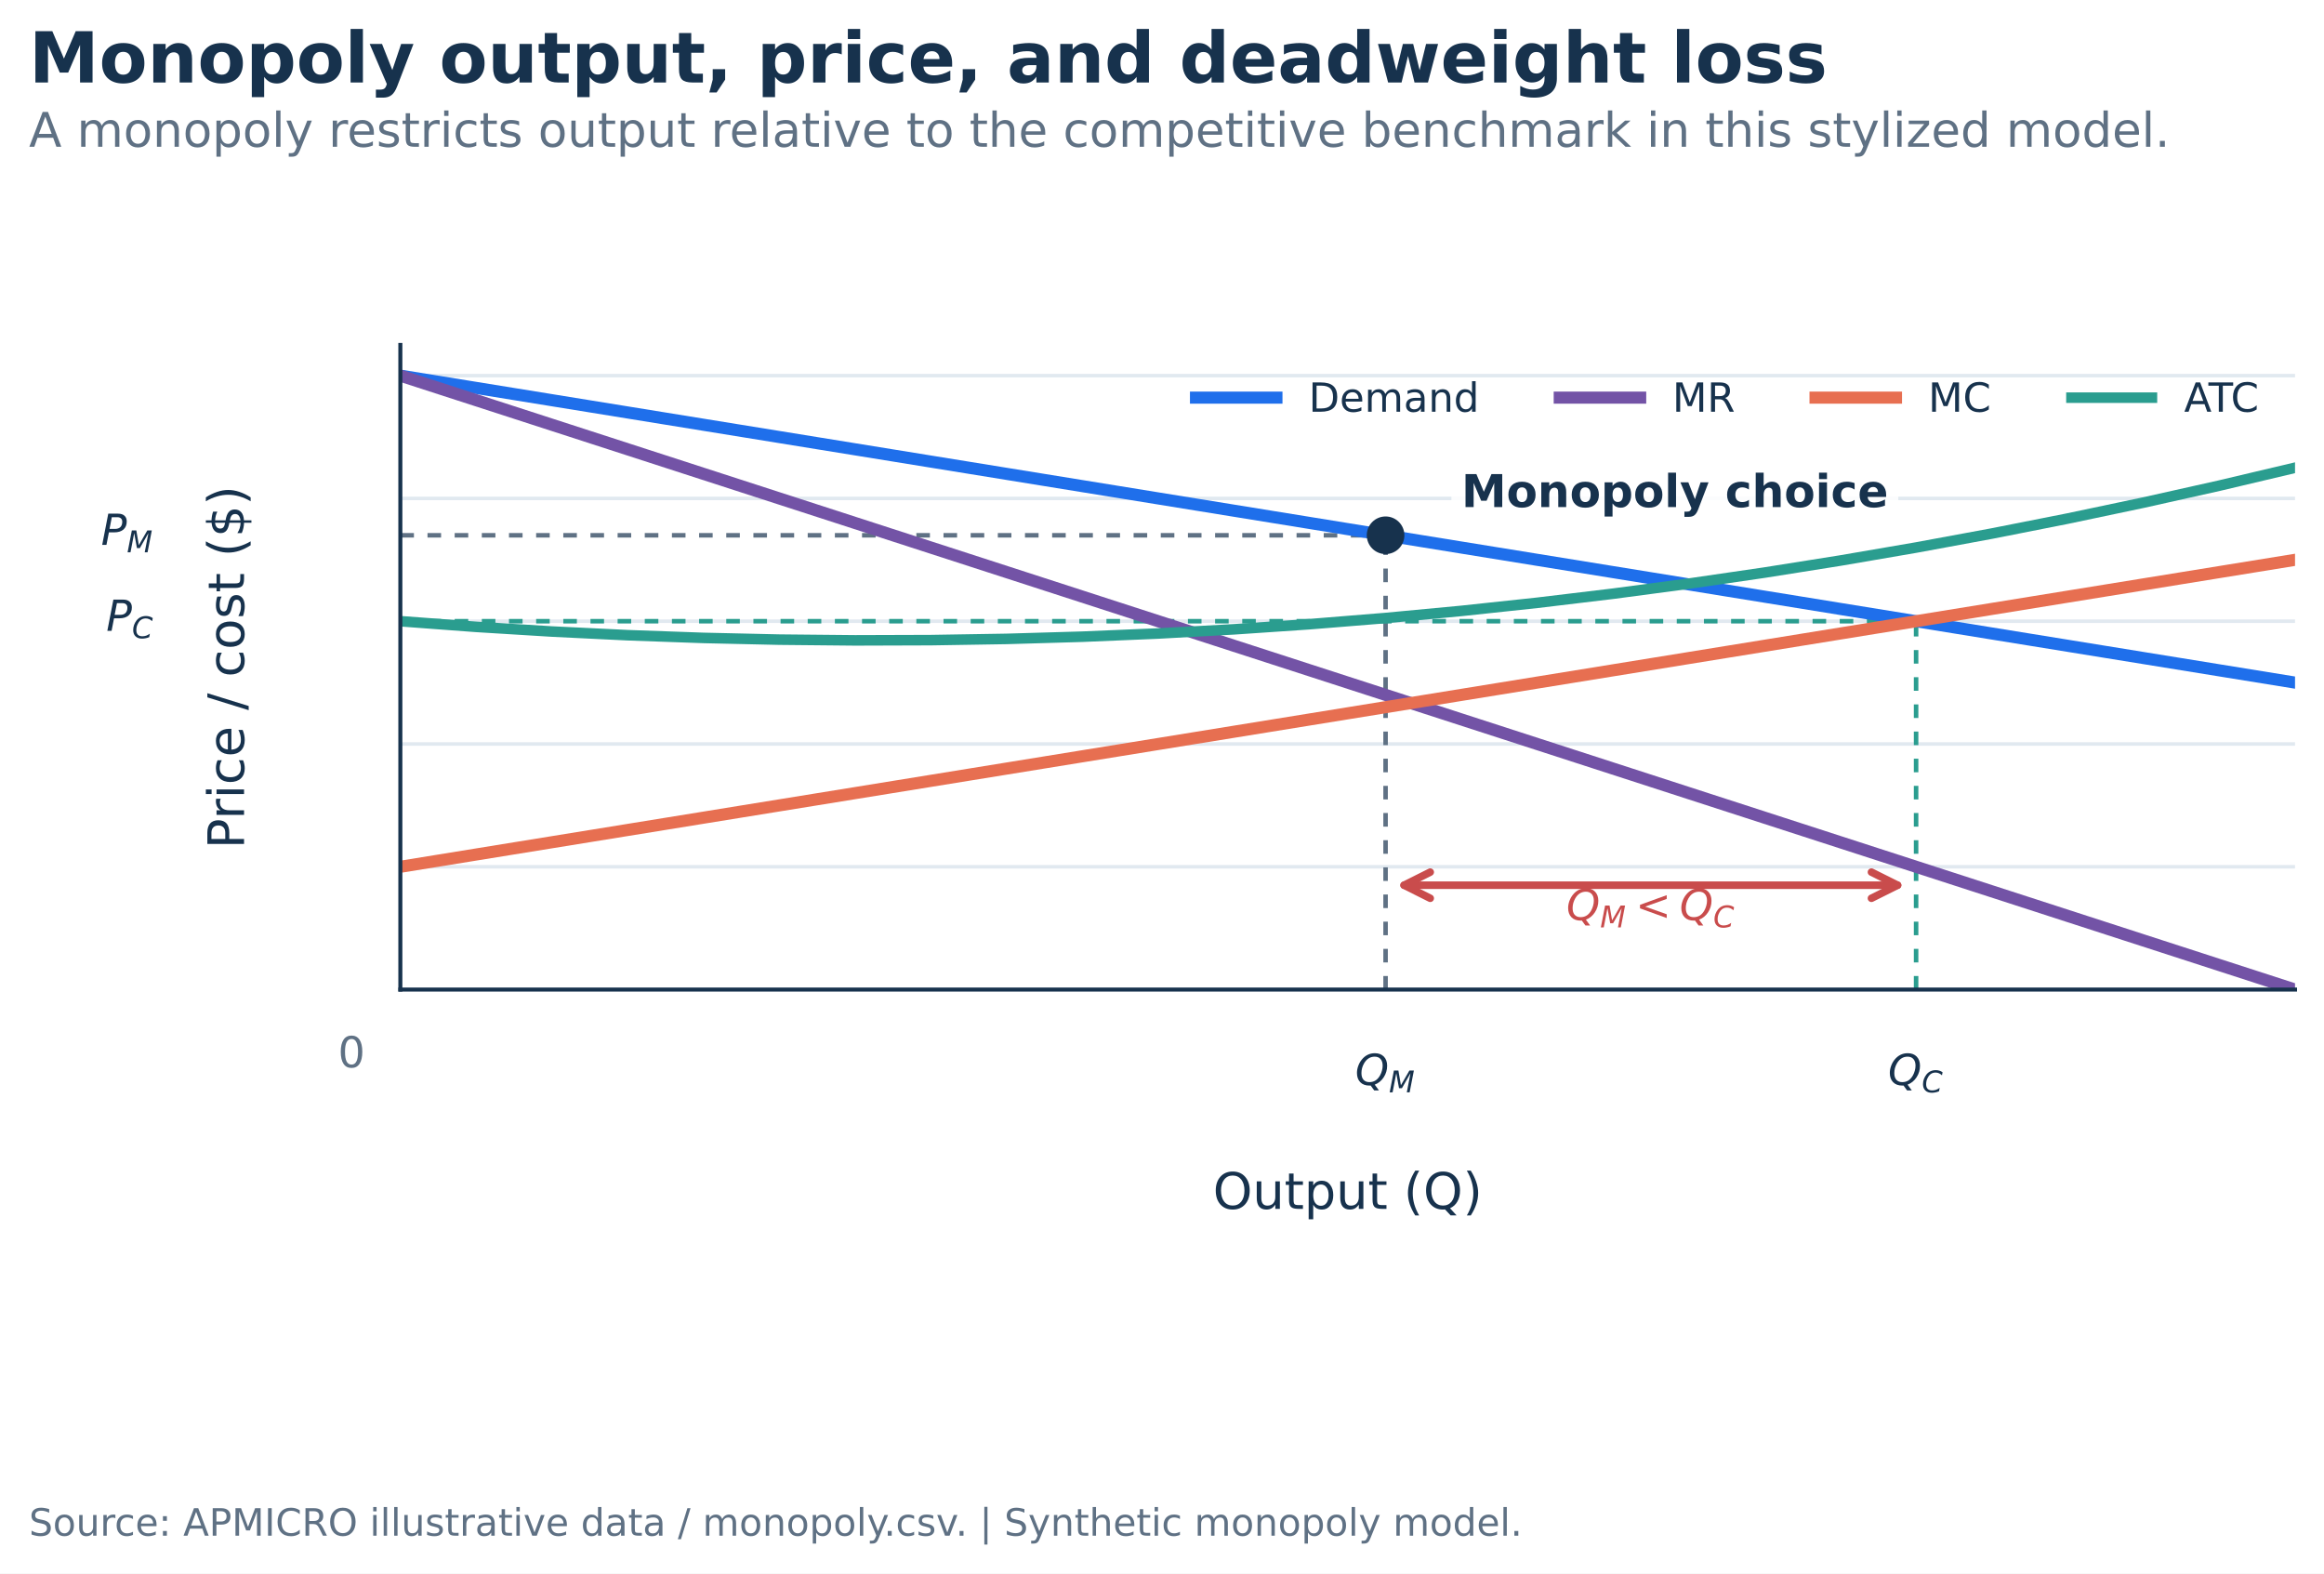
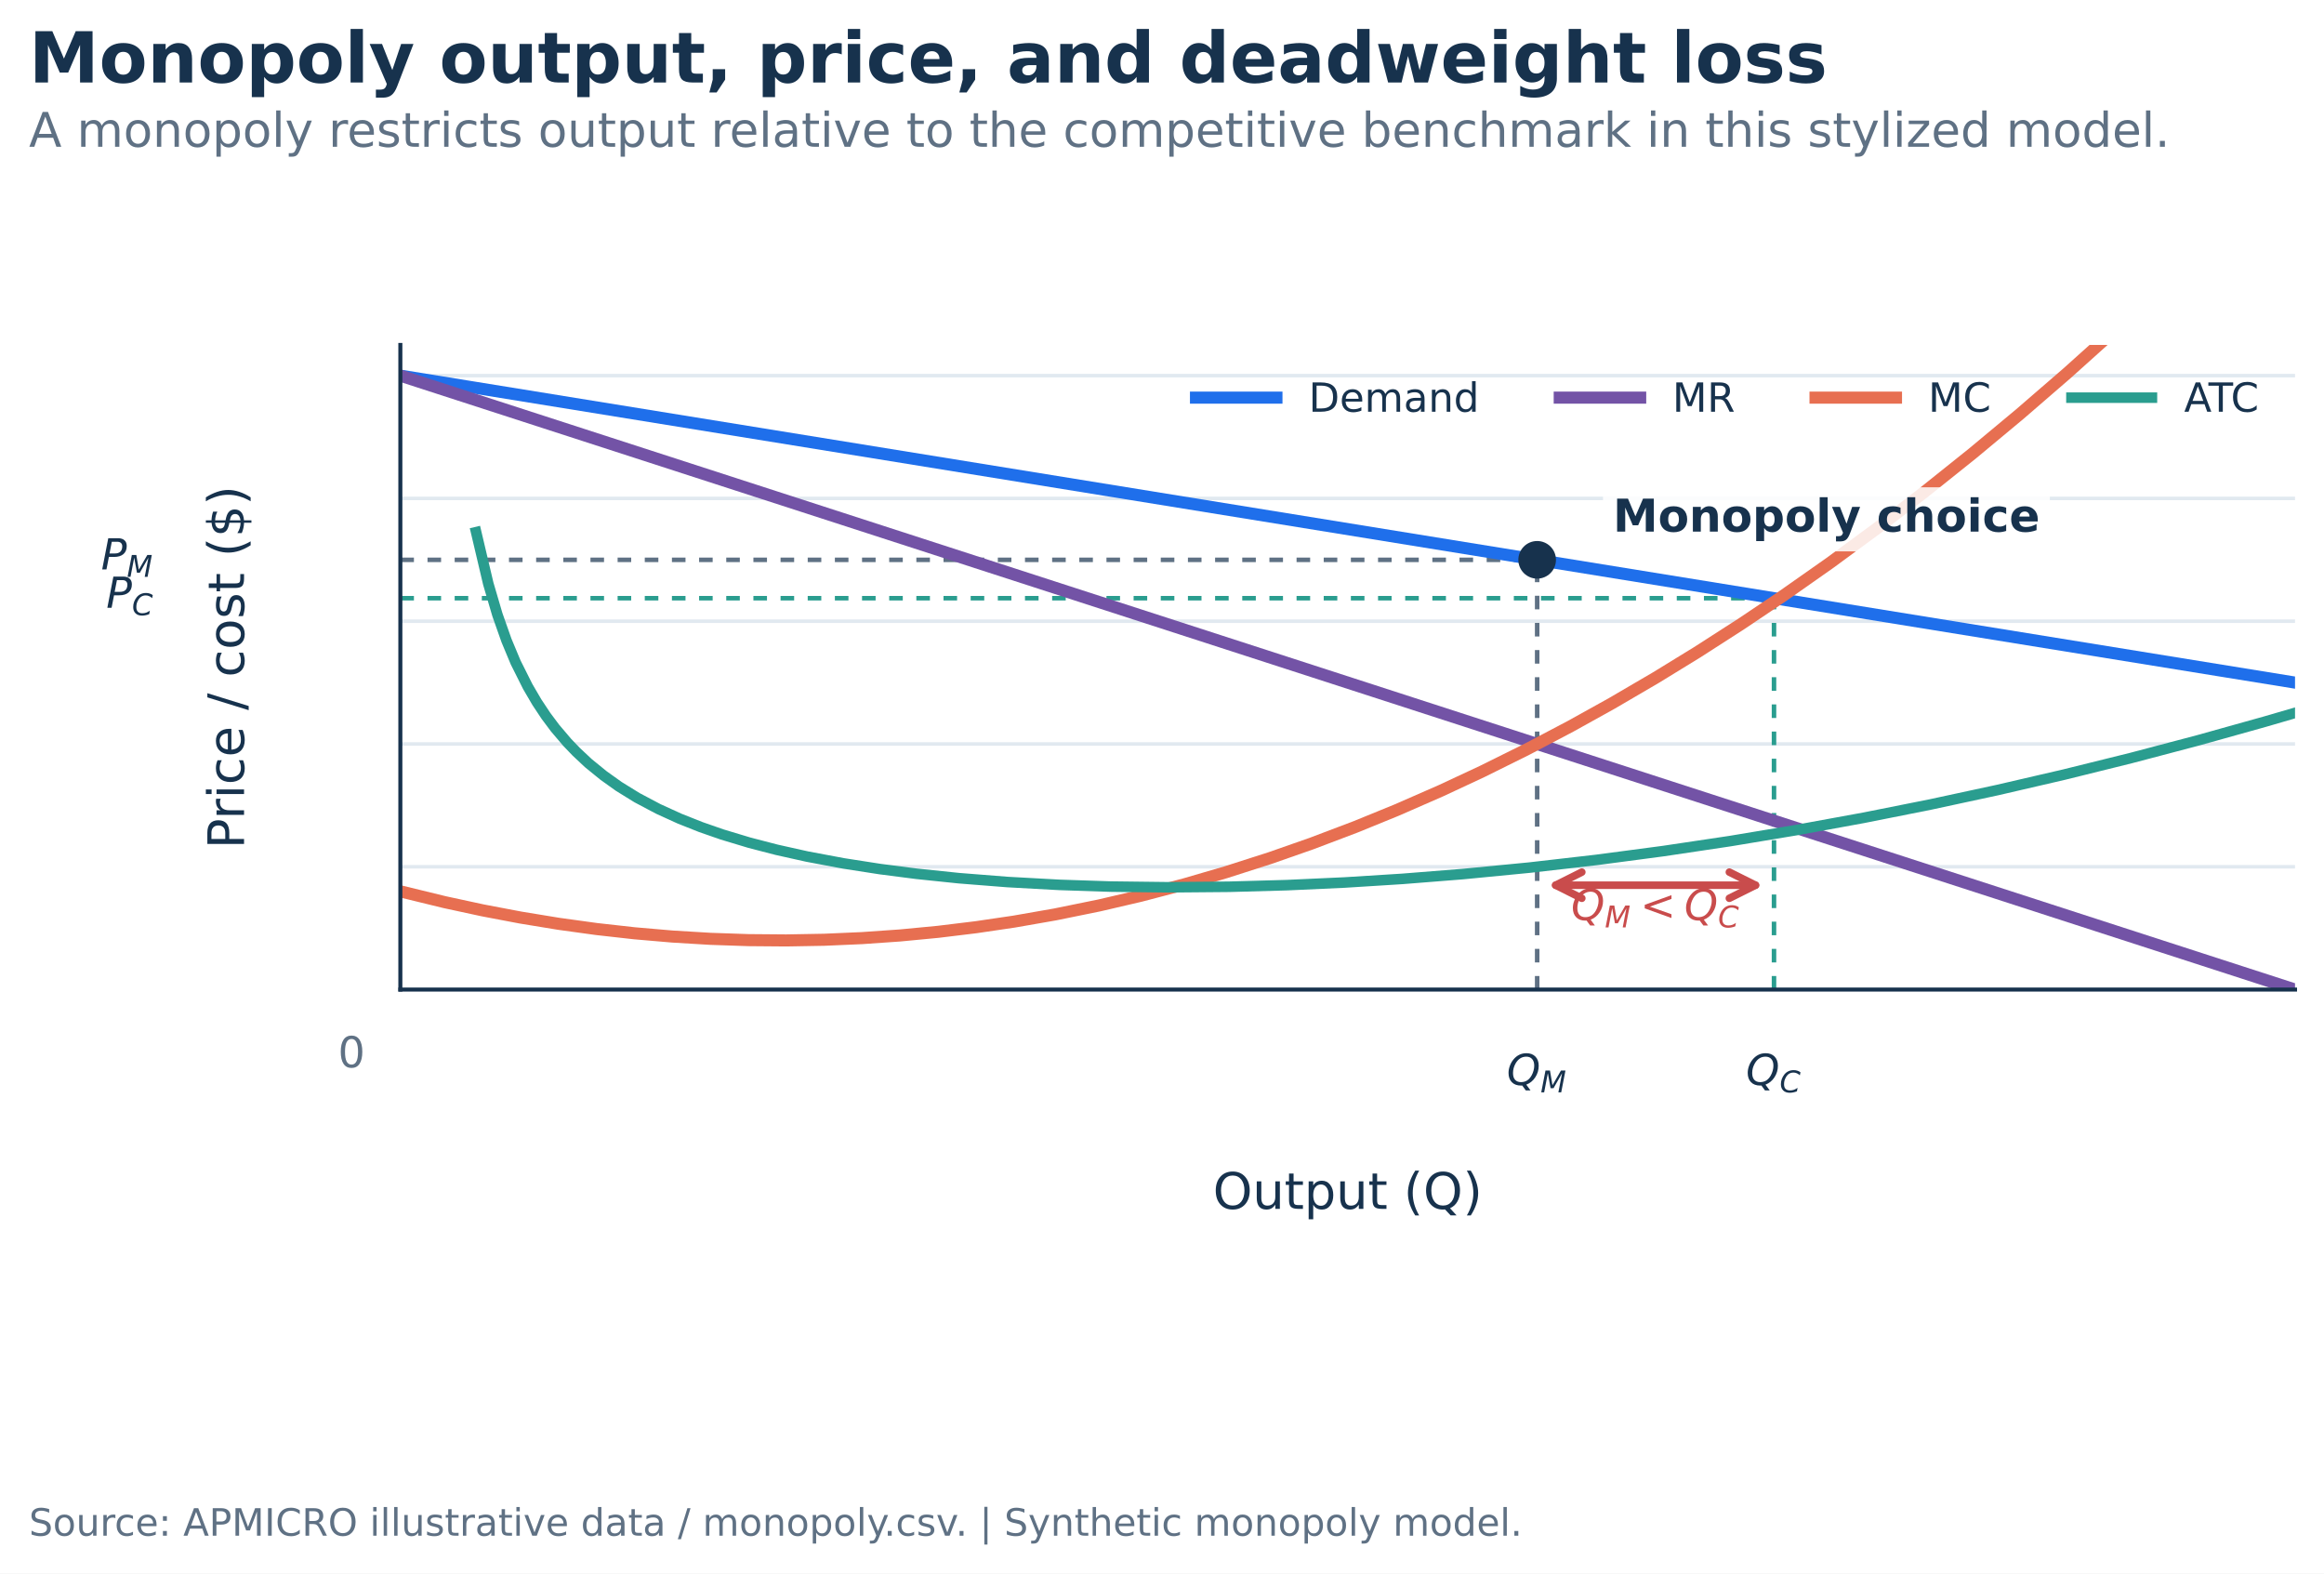
<svg xmlns="http://www.w3.org/2000/svg" xmlns:xlink="http://www.w3.org/1999/xlink" width="462.096pt" height="312.84pt" viewBox="0 0 462.096 312.84" version="1.1">
  <defs>
    <style type="text/css">*{stroke-linejoin: round; stroke-linecap: butt}</style>
  </defs>
  <g id="figure_1">
    <g id="patch_1">
-       <path d="M 0 312.84 L 462.096 312.84 L 462.096 0 L 0 0 z " style="fill: #ffffff" />
+       <path d="M 0 312.84  L 462.096 312.84  L 462.096 0  L 0 0  z " style="fill: #ffffff" />
    </g>
    <g id="axes_1">
      <g id="patch_2">
-         <path d="M 79.604 196.74 L 456.336 196.74 L 456.336 68.58 L 79.604 68.58 z " style="fill: #ffffff" />
+         <path d="M 79.604 196.74  L 456.336 196.74  L 456.336 68.58  L 79.604 68.58  z " style="fill: #ffffff" />
      </g>
      <g id="matplotlib.axis_1">
        <g id="xtick_1">
          <g id="line2d_1" />
        </g>
        <g id="xtick_2">
          <g id="line2d_2" />
        </g>
        <g id="xtick_3">
          <g id="line2d_3" />
        </g>
        <g id="xtick_4">
          <g id="line2d_4" />
        </g>
        <g id="xtick_5">
          <g id="line2d_5" />
        </g>
        <g id="xtick_6">
          <g id="line2d_6" />
        </g>
        <g id="text_1">
          <text style="font-size: 10px; font-family: 'DejaVu Sans'; text-anchor: middle; fill: #17324d" x="267.97" y="240.338" transform="rotate(-0 267.9702 240.3384)">Output (Q)</text>
        </g>
      </g>
      <g id="matplotlib.axis_2">
        <g id="ytick_1">
          <g id="line2d_7">
-             <path d="M 79.604 196.74 L 456.336 196.74 " clip-path="url(#pf7b05a1217)" style="fill: none; stroke: #d9e3ec; stroke-opacity: 0.8; stroke-width: 0.7; stroke-linecap: square" />
+             <path d="M 79.604 196.74  L 456.336 196.74  " clip-path="url(#p310f3e7533)" style="fill: none; stroke: #d9e3ec; stroke-opacity: 0.8; stroke-width: 0.7; stroke-linecap: square" />
          </g>
          <g id="line2d_8" />
        </g>
        <g id="ytick_2">
          <g id="line2d_9">
-             <path d="M 79.604 172.329 L 456.336 172.329 " clip-path="url(#pf7b05a1217)" style="fill: none; stroke: #d9e3ec; stroke-opacity: 0.8; stroke-width: 0.7; stroke-linecap: square" />
+             <path d="M 79.604 172.329  L 456.336 172.329  " clip-path="url(#p310f3e7533)" style="fill: none; stroke: #d9e3ec; stroke-opacity: 0.8; stroke-width: 0.7; stroke-linecap: square" />
          </g>
          <g id="line2d_10" />
        </g>
        <g id="ytick_3">
          <g id="line2d_11">
-             <path d="M 79.604 147.917 L 456.336 147.917 " clip-path="url(#pf7b05a1217)" style="fill: none; stroke: #d9e3ec; stroke-opacity: 0.8; stroke-width: 0.7; stroke-linecap: square" />
+             <path d="M 79.604 147.917  L 456.336 147.917  " clip-path="url(#p310f3e7533)" style="fill: none; stroke: #d9e3ec; stroke-opacity: 0.8; stroke-width: 0.7; stroke-linecap: square" />
          </g>
          <g id="line2d_12" />
        </g>
        <g id="ytick_4">
          <g id="line2d_13">
-             <path d="M 79.604 123.506 L 456.336 123.506 " clip-path="url(#pf7b05a1217)" style="fill: none; stroke: #d9e3ec; stroke-opacity: 0.8; stroke-width: 0.7; stroke-linecap: square" />
+             <path d="M 79.604 123.506  L 456.336 123.506  " clip-path="url(#p310f3e7533)" style="fill: none; stroke: #d9e3ec; stroke-opacity: 0.8; stroke-width: 0.7; stroke-linecap: square" />
          </g>
          <g id="line2d_14" />
        </g>
        <g id="ytick_5">
          <g id="line2d_15">
-             <path d="M 79.604 99.094 L 456.336 99.094 " clip-path="url(#pf7b05a1217)" style="fill: none; stroke: #d9e3ec; stroke-opacity: 0.8; stroke-width: 0.7; stroke-linecap: square" />
+             <path d="M 79.604 99.094  L 456.336 99.094  " clip-path="url(#p310f3e7533)" style="fill: none; stroke: #d9e3ec; stroke-opacity: 0.8; stroke-width: 0.7; stroke-linecap: square" />
          </g>
          <g id="line2d_16" />
        </g>
        <g id="ytick_6">
          <g id="line2d_17">
-             <path d="M 79.604 74.683 L 456.336 74.683 " clip-path="url(#pf7b05a1217)" style="fill: none; stroke: #d9e3ec; stroke-opacity: 0.8; stroke-width: 0.7; stroke-linecap: square" />
+             <path d="M 79.604 74.683  L 456.336 74.683  " clip-path="url(#p310f3e7533)" style="fill: none; stroke: #d9e3ec; stroke-opacity: 0.8; stroke-width: 0.7; stroke-linecap: square" />
          </g>
          <g id="line2d_18" />
        </g>
        <g id="text_2">
          <text style="font-size: 10px; font-family: 'DejaVu Sans'; text-anchor: middle; fill: #17324d" x="48.525" y="132.66" transform="rotate(-90 48.52473 132.66)">Price / cost ($)</text>
        </g>
      </g>
      <g id="line2d_19">
-         <path d="M 275.505 196.74 L 275.505 106.418 " clip-path="url(#pf7b05a1217)" style="fill: none; stroke-dasharray: 2.7,2.7; stroke-dashoffset: 0; stroke: #5f7184; stroke-width: 0.9" />
+         <path d="M 305.643 196.74  L 305.643 111.3  " clip-path="url(#p310f3e7533)" style="fill: none; stroke-dasharray: 2.7,2.7; stroke-dashoffset: 0; stroke: #5f7184; stroke-width: 0.9" />
      </g>
      <g id="line2d_20">
-         <path d="M 79.604 106.418 L 275.505 106.418 " clip-path="url(#pf7b05a1217)" style="fill: none; stroke-dasharray: 2.7,2.7; stroke-dashoffset: 0; stroke: #5f7184; stroke-width: 0.9" />
+         <path d="M 79.604 111.3  L 305.643 111.3  " clip-path="url(#p310f3e7533)" style="fill: none; stroke-dasharray: 2.7,2.7; stroke-dashoffset: 0; stroke: #5f7184; stroke-width: 0.9" />
      </g>
      <g id="line2d_21">
-         <path d="M 380.99 196.74 L 380.99 123.506 " clip-path="url(#pf7b05a1217)" style="fill: none; stroke-dasharray: 2.7,2.7; stroke-dashoffset: 0; stroke: #2a9d8f; stroke-width: 0.9" />
+         <path d="M 352.735 196.74  L 352.735 118.929  " clip-path="url(#p310f3e7533)" style="fill: none; stroke-dasharray: 2.7,2.7; stroke-dashoffset: 0; stroke: #2a9d8f; stroke-width: 0.9" />
      </g>
      <g id="line2d_22">
-         <path d="M 79.604 123.506 L 380.99 123.506 " clip-path="url(#pf7b05a1217)" style="fill: none; stroke-dasharray: 2.7,2.7; stroke-dashoffset: 0; stroke: #2a9d8f; stroke-width: 0.9" />
+         <path d="M 79.604 118.929  L 352.735 118.929  " clip-path="url(#p310f3e7533)" style="fill: none; stroke-dasharray: 2.7,2.7; stroke-dashoffset: 0; stroke: #2a9d8f; stroke-width: 0.9" />
      </g>
      <g id="line2d_23">
-         <path d="M 79.604 74.683 L 94.674 77.124 L 109.743 79.565 L 124.812 82.006 L 139.881 84.447 L 154.951 86.889 L 170.02 89.33 L 185.089 91.771 L 200.159 94.212 L 215.228 96.653 L 230.297 99.094 L 245.366 101.535 L 260.436 103.977 L 275.505 106.418 L 290.574 108.859 L 305.643 111.3 L 320.713 113.741 L 335.782 116.182 L 350.851 118.623 L 365.92 121.065 L 380.99 123.506 L 396.059 125.947 L 411.128 128.388 L 426.197 130.829 L 441.267 133.27 L 456.336 135.711 " clip-path="url(#pf7b05a1217)" style="fill: none; stroke: #1f6feb; stroke-width: 2.4; stroke-linecap: square" />
+         <path d="M 79.604 74.683  L 456.336 135.711  L 456.336 135.711  " clip-path="url(#p310f3e7533)" style="fill: none; stroke: #1f6feb; stroke-width: 2.4; stroke-linecap: square" />
      </g>
      <g id="line2d_24">
-         <path d="M 79.604 74.683 L 94.674 79.565 L 109.743 84.447 L 124.812 89.33 L 139.881 94.212 L 154.951 99.094 L 170.02 103.977 L 185.089 108.859 L 200.159 113.741 L 215.228 118.623 L 230.297 123.506 L 245.366 128.388 L 260.436 133.27 L 275.505 138.153 L 290.574 143.035 L 305.643 147.917 L 320.713 152.799 L 335.782 157.682 L 350.851 162.564 L 365.92 167.446 L 380.99 172.329 L 396.059 177.211 L 411.128 182.093 L 426.197 186.975 L 441.267 191.858 L 456.336 196.74 " clip-path="url(#pf7b05a1217)" style="fill: none; stroke: #7353a6; stroke-width: 2.4; stroke-linecap: square" />
+         <path d="M 79.604 74.683  L 456.336 196.74  L 456.336 196.74  " clip-path="url(#p310f3e7533)" style="fill: none; stroke: #7353a6; stroke-width: 2.4; stroke-linecap: square" />
      </g>
      <g id="line2d_25">
-         <path d="M 79.604 172.329 L 94.674 169.887 L 109.743 167.446 L 124.812 165.005 L 139.881 162.564 L 154.951 160.123 L 170.02 157.682 L 185.089 155.241 L 200.159 152.799 L 215.228 150.358 L 230.297 147.917 L 245.366 145.476 L 260.436 143.035 L 275.505 140.594 L 290.574 138.153 L 305.643 135.711 L 320.713 133.27 L 335.782 130.829 L 350.851 128.388 L 365.92 125.947 L 380.99 123.506 L 396.059 121.065 L 411.128 118.623 L 426.197 116.182 L 441.267 113.741 L 456.336 111.3 " clip-path="url(#pf7b05a1217)" style="fill: none; stroke: #e76f51; stroke-width: 2.4; stroke-linecap: square" />
+         <path d="M 79.604 177.211  L 88.41 179.358  L 95.957 180.988  L 103.504 182.422  L 111.051 183.659  L 118.598 184.701  L 126.146 185.547  L 133.693 186.197  L 141.24 186.651  L 148.787 186.909  L 156.334 186.971  L 163.882 186.837  L 171.429 186.507  L 178.976 185.981  L 186.523 185.26  L 194.07 184.342  L 201.618 183.229  L 209.794 181.801  L 218.599 180.007  L 226.775 178.102  L 235.58 175.793  L 243.756 173.41  L 252.561 170.587  L 260.737 167.726  L 269.543 164.389  L 277.719 161.051  L 286.524 157.199  L 294.7 153.383  L 303.505 149.017  L 312.31 144.383  L 320.486 139.843  L 329.291 134.695  L 337.467 129.678  L 346.273 124.015  L 354.449 118.52  L 363.883 111.892  L 373.317 104.959  L 382.751 97.719  L 392.185 90.173  L 401.619 82.321  L 411.053 74.163  L 421.116 65.123  L 430.55 56.332  L 439.984 47.235  L 449.418 37.831  L 456.336 30.742  L 456.336 30.742  " clip-path="url(#p310f3e7533)" style="fill: none; stroke: #e76f51; stroke-width: 2.4; stroke-linecap: square" />
      </g>
      <g id="line2d_26">
-         <path d="M 79.604 123.506 L 94.674 124.629 L 109.743 125.556 L 124.812 126.289 L 139.881 126.826 L 154.951 127.167 L 170.02 127.314 L 185.089 127.265 L 200.159 127.021 L 215.228 126.582 L 230.297 125.947 L 245.366 125.117 L 260.436 124.092 L 275.505 122.871 L 290.574 121.455 L 305.643 119.844 L 320.713 118.038 L 335.782 116.036 L 350.851 113.839 L 365.92 111.446 L 380.99 108.859 L 396.059 106.076 L 411.128 103.098 L 426.197 99.924 L 441.267 96.555 L 456.336 92.991 " clip-path="url(#pf7b05a1217)" style="fill: none; stroke: #2a9d8f; stroke-width: 2.1; stroke-linecap: square" />
+         <path d="M 94.674 105.799  L 97.089 116.041  L 98.9 122.208  L 100.711 127.341  L 102.523 131.684  L 104.938 136.504  L 106.749 139.603  L 108.561 142.333  L 110.372 144.757  L 112.787 147.596  L 114.598 149.484  L 117.013 151.746  L 120.032 154.2  L 123.051 156.355  L 126.674 158.594  L 130.9 160.83  L 135.127 162.756  L 139.353 164.433  L 143.58 165.904  L 149.014 167.542  L 154.448 168.951  L 160.485 170.297  L 167.731 171.655  L 174.976 172.783  L 182.221 173.716  L 190.674 174.596  L 200.335 175.359  L 210.599 175.923  L 220.863 176.265  L 232.335 176.404  L 244.41 176.3  L 255.882 175.979  L 267.354 175.454  L 278.826 174.734  L 290.901 173.774  L 304.184 172.484  L 317.467 170.958  L 330.75 169.201  L 344.034 167.217  L 357.317 165.009  L 370.6 162.581  L 383.883 159.934  L 397.166 157.072  L 410.449 153.995  L 423.732 150.705  L 437.015 147.203  L 450.298 143.49  L 456.336 141.733  L 456.336 141.733  " clip-path="url(#p310f3e7533)" style="fill: none; stroke: #2a9d8f; stroke-width: 2.1; stroke-linecap: square" />
      </g>
      <g id="patch_3">
-         <path d="M 79.604 196.74 L 79.604 68.58 " style="fill: none; stroke: #17324d; stroke-width: 0.8; stroke-linejoin: miter; stroke-linecap: square" />
+         <path d="M 79.604 196.74  L 79.604 68.58  " style="fill: none; stroke: #17324d; stroke-width: 0.8; stroke-linejoin: miter; stroke-linecap: square" />
      </g>
      <g id="patch_4">
-         <path d="M 79.604 196.74 L 456.336 196.74 " style="fill: none; stroke: #17324d; stroke-width: 0.8; stroke-linejoin: miter; stroke-linecap: square" />
+         <path d="M 79.604 196.74  L 456.336 196.74  " style="fill: none; stroke: #17324d; stroke-width: 0.8; stroke-linejoin: miter; stroke-linecap: square" />
      </g>
      <g id="text_3">
-         <g style="fill: #17324d" transform="translate(269.4698 216.0147)">
+         <g style="fill: #17324d" transform="translate(299.6084 216.0147)">
          <text>
            <tspan x="0" y="-0.312" style="font-style: oblique; font-size: 8.5px; font-family: 'DejaVu Sans'; fill: #17324d">Q</tspan>
            <tspan x="6.69" y="1.164" style="font-style: oblique; font-size: 5.95px; font-family: 'DejaVu Sans'; fill: #17324d">M</tspan>
          </text>
        </g>
      </g>
      <g id="text_4">
-         <g style="fill: #17324d" transform="translate(20.08932 108.7632)">
+         <g style="fill: #17324d" transform="translate(20.08932 113.6455)">
          <text>
            <tspan x="0" y="-0.438" style="font-style: oblique; font-size: 8.5px; font-family: 'DejaVu Sans'; fill: #17324d">P</tspan>
            <tspan x="5.126" y="1.039" style="font-style: oblique; font-size: 5.95px; font-family: 'DejaVu Sans'; fill: #17324d">M</tspan>
          </text>
        </g>
      </g>
      <g id="text_5">
        <g id="patch_5">
-           <path d="M 290.574 104.736 L 375.465 104.736 Q 377.445 104.736 377.445 102.756 L 377.445 93.975 Q 377.445 91.995 375.465 91.995 L 290.574 91.995 Q 288.594 91.995 288.594 93.975 L 288.594 102.756 Q 288.594 104.736 290.574 104.736 z " style="fill: #ffffff; opacity: 0.85" />
-         </g>
-         <text style="font-weight: 700; font-size: 9px; font-family: 'DejaVu Sans'; text-anchor: start; fill: #17324d" x="290.574" y="100.814" transform="rotate(-0 290.5741 100.814)">Monopoly choice</text>
+           <path d="M 320.713 109.618  L 405.604 109.618  Q 407.584 109.618 407.584 107.638  L 407.584 98.858  Q 407.584 96.878 405.604 96.878  L 320.713 96.878  Q 318.733 96.878 318.733 98.858  L 318.733 107.638  Q 318.733 109.618 320.713 109.618  z " style="fill: #ffffff; opacity: 0.85" />
+         </g>
+         <text style="font-weight: 700; font-size: 9px; font-family: 'DejaVu Sans'; text-anchor: start; fill: #17324d" x="320.713" y="105.696" transform="rotate(-0 320.7126 105.6963)">Monopoly choice</text>
      </g>
      <g id="text_6">
-         <g style="fill: #17324d" transform="translate(375.4222 216.0147)">
+         <g style="fill: #17324d" transform="translate(347.1673 216.0147)">
          <text>
            <tspan x="0" y="-0.312" style="font-style: oblique; font-size: 8.5px; font-family: 'DejaVu Sans'; fill: #17324d">Q</tspan>
            <tspan x="6.69" y="1.164" style="font-style: oblique; font-size: 5.95px; font-family: 'DejaVu Sans'; fill: #17324d">C</tspan>
          </text>
        </g>
      </g>
      <g id="text_7">
-         <g style="fill: #17324d" transform="translate(21.10932 125.8512)">
+         <g style="fill: #17324d" transform="translate(21.10932 121.274)">
          <text>
            <tspan x="0" y="-0.438" style="font-style: oblique; font-size: 8.5px; font-family: 'DejaVu Sans'; fill: #17324d">P</tspan>
            <tspan x="5.126" y="1.039" style="font-style: oblique; font-size: 5.95px; font-family: 'DejaVu Sans'; fill: #17324d">C</tspan>
          </text>
        </g>
      </g>
      <g id="text_8">
        <g id="patch_6">
-           <path d="M 311.46 186.856 L 345.035 186.856 Q 346.905 186.856 346.905 184.986 L 346.905 176.759 Q 346.905 174.889 345.035 174.889 L 311.46 174.889 Q 309.59 174.889 309.59 176.759 L 309.59 184.986 Q 309.59 186.856 311.46 186.856 z " style="fill: #ffffff; opacity: 0.85" />
-         </g>
-         <g style="fill: #c94c4c" transform="translate(311.4598 183.218)">
+           <path d="M 312.402 186.856  L 345.977 186.856  Q 347.847 186.856 347.847 184.986  L 347.847 176.759  Q 347.847 174.889 345.977 174.889  L 312.402 174.889  Q 310.532 174.889 310.532 176.759  L 310.532 184.986  Q 310.532 186.856 312.402 186.856  z " style="fill: #ffffff; opacity: 0.85" />
+         </g>
+         <g style="fill: #c94c4c" transform="translate(312.4016 183.218)">
          <text>
            <tspan x="0" y="-0.312" style="font-style: oblique; font-size: 8.5px; font-family: 'DejaVu Sans'; fill: #c94c4c">Q</tspan>
            <tspan x="22.504" y="-0.312" style="font-style: oblique; font-size: 8.5px; font-family: 'DejaVu Sans'; fill: #c94c4c">Q</tspan>
            <tspan x="6.69" y="1.164" style="font-style: oblique; font-size: 5.95px; font-family: 'DejaVu Sans'; fill: #c94c4c">M</tspan>
            <tspan x="29.195" y="1.164" style="font-style: oblique; font-size: 5.95px; font-family: 'DejaVu Sans'; fill: #c94c4c">C</tspan>
            <tspan x="13.726" y="-0.312" style="font-size: 8.5px; font-family: 'DejaVu Sans'; fill: #c94c4c">&lt;</tspan>
          </text>
        </g>
      </g>
      <g id="text_9">
        <text style="font-size: 8.5px; font-family: 'DejaVu Sans'; text-anchor: end; fill: #5f7184" x="72.604" y="212.199" transform="rotate(-0 72.60442 212.1987)">0</text>
      </g>
      <g id="PathCollection_1">
        <defs>
-           <path id="m936097338e" d="M 0 3.24 C 0.859 3.24 1.684 2.899 2.291 2.291 C 2.899 1.684 3.24 0.859 3.24 0 C 3.24 -0.859 2.899 -1.684 2.291 -2.291 C 1.684 -2.899 0.859 -3.24 0 -3.24 C -0.859 -3.24 -1.684 -2.899 -2.291 -2.291 C -2.899 -1.684 -3.24 -0.859 -3.24 0 C -3.24 0.859 -2.899 1.684 -2.291 2.291 C -1.684 2.899 -0.859 3.24 0 3.24 z " style="stroke: #17324d" />
+           <path id="m6797fe3b63" d="M 0 3.24  C 0.859 3.24 1.684 2.899 2.291 2.291  C 2.899 1.684 3.24 0.859 3.24 0  C 3.24 -0.859 2.899 -1.684 2.291 -2.291  C 1.684 -2.899 0.859 -3.24 0 -3.24  C -0.859 -3.24 -1.684 -2.899 -2.291 -2.291  C -2.899 -1.684 -3.24 -0.859 -3.24 0  C -3.24 0.859 -2.899 1.684 -2.291 2.291  C -1.684 2.899 -0.859 3.24 0 3.24  z " style="stroke: #17324d" />
        </defs>
-         <g clip-path="url(#pf7b05a1217)">
-           <use xlink:href="#m936097338e" x="275.505" y="106.418" style="fill: #17324d; stroke: #17324d" />
+         <g clip-path="url(#p310f3e7533)">
+           <use xlink:href="#m6797fe3b63" x="305.643" y="111.3" style="fill: #17324d; stroke: #17324d" />
        </g>
      </g>
      <g id="legend_1">
        <g id="line2d_27">
-           <path d="M 237.805 79.059 L 245.805 79.059 L 253.805 79.059 " style="fill: none; stroke: #1f6feb; stroke-width: 2.4; stroke-linecap: square" />
+           <path d="M 237.805 79.059  L 245.805 79.059  L 253.805 79.059  " style="fill: none; stroke: #1f6feb; stroke-width: 2.4; stroke-linecap: square" />
        </g>
        <g id="text_10">
          <text style="font-size: 8px; font-family: 'DejaVu Sans'; text-anchor: start; fill: #17324d" x="260.205" y="81.859" transform="rotate(-0 260.2047 81.85875)">Demand</text>
        </g>
        <g id="line2d_28">
-           <path d="M 310.131 79.059 L 318.131 79.059 L 326.131 79.059 " style="fill: none; stroke: #7353a6; stroke-width: 2.4; stroke-linecap: square" />
+           <path d="M 310.131 79.059  L 318.131 79.059  L 326.131 79.059  " style="fill: none; stroke: #7353a6; stroke-width: 2.4; stroke-linecap: square" />
        </g>
        <g id="text_11">
          <text style="font-size: 8px; font-family: 'DejaVu Sans'; text-anchor: start; fill: #17324d" x="332.531" y="81.859" transform="rotate(-0 332.531 81.85875)">MR</text>
        </g>
        <g id="line2d_29">
-           <path d="M 360.992 79.059 L 368.992 79.059 L 376.992 79.059 " style="fill: none; stroke: #e76f51; stroke-width: 2.4; stroke-linecap: square" />
+           <path d="M 360.992 79.059  L 368.992 79.059  L 376.992 79.059  " style="fill: none; stroke: #e76f51; stroke-width: 2.4; stroke-linecap: square" />
        </g>
        <g id="text_12">
          <text style="font-size: 8px; font-family: 'DejaVu Sans'; text-anchor: start; fill: #17324d" x="383.392" y="81.859" transform="rotate(-0 383.3922 81.85875)">MC</text>
        </g>
        <g id="line2d_30">
-           <path d="M 411.881 79.059 L 419.881 79.059 L 427.881 79.059 " style="fill: none; stroke: #2a9d8f; stroke-width: 2.1; stroke-linecap: square" />
+           <path d="M 411.881 79.059  L 419.881 79.059  L 427.881 79.059  " style="fill: none; stroke: #2a9d8f; stroke-width: 2.1; stroke-linecap: square" />
        </g>
        <g id="text_13">
          <text style="font-size: 8px; font-family: 'DejaVu Sans'; text-anchor: start; fill: #17324d" x="434.281" y="81.859" transform="rotate(-0 434.281 81.85875)">ATC</text>
        </g>
      </g>
      <g id="patch_7">
-         <path d="M 377.314 175.99 Q 328.247 175.99 279.181 175.99 " style="fill: none; stroke: #c94c4c; stroke-width: 1.5; stroke-linecap: round" />
-         <path d="M 372.114 173.39 L 377.314 175.99 L 372.114 178.59 " style="fill: none; stroke: #c94c4c; stroke-width: 1.5; stroke-linecap: round" />
-         <path d="M 284.381 178.59 L 279.181 175.99 L 284.381 173.39 " style="fill: none; stroke: #c94c4c; stroke-width: 1.5; stroke-linecap: round" />
+         <path d="M 349.06 175.99  Q 329.191 175.99 309.321 175.99  " style="fill: none; stroke: #c94c4c; stroke-width: 1.5; stroke-linecap: round" />
+         <path d="M 343.86 173.39  L 349.06 175.99  L 343.86 178.59  " style="fill: none; stroke: #c94c4c; stroke-width: 1.5; stroke-linecap: round" />
+         <path d="M 314.521 178.59  L 309.321 175.99  L 314.521 173.39  " style="fill: none; stroke: #c94c4c; stroke-width: 1.5; stroke-linecap: round" />
      </g>
    </g>
    <g id="text_14">
      <text style="font-weight: 700; font-size: 14px; font-family: 'DejaVu Sans'; text-anchor: start; fill: #17324d" x="5.76" y="16.398" transform="rotate(-0 5.76 16.39781)">Monopoly output, price, and deadweight loss</text>
    </g>
    <g id="text_15">
      <text style="font-size: 9.5px; font-family: 'DejaVu Sans'; text-anchor: start; fill: #5f7184" x="5.76" y="29.179" transform="rotate(-0 5.76 29.17852)">A monopoly restricts output relative to the competitive benchmark in this stylized model.</text>
    </g>
    <g id="text_16">
      <text style="font-size: 7.5px; font-family: 'DejaVu Sans'; text-anchor: start; fill: #5f7184" x="5.76" y="305.312" transform="rotate(-0 5.76 305.3116)">Source: APMICRO illustrative data / monopoly.csv.  |  Synthetic monopoly model.</text>
    </g>
  </g>
  <defs>
-     <clipPath id="pf7b05a1217">
+     <clipPath id="p310f3e7533">
      <rect x="79.604" y="68.58" width="376.732" height="128.16" />
    </clipPath>
  </defs>
</svg>
